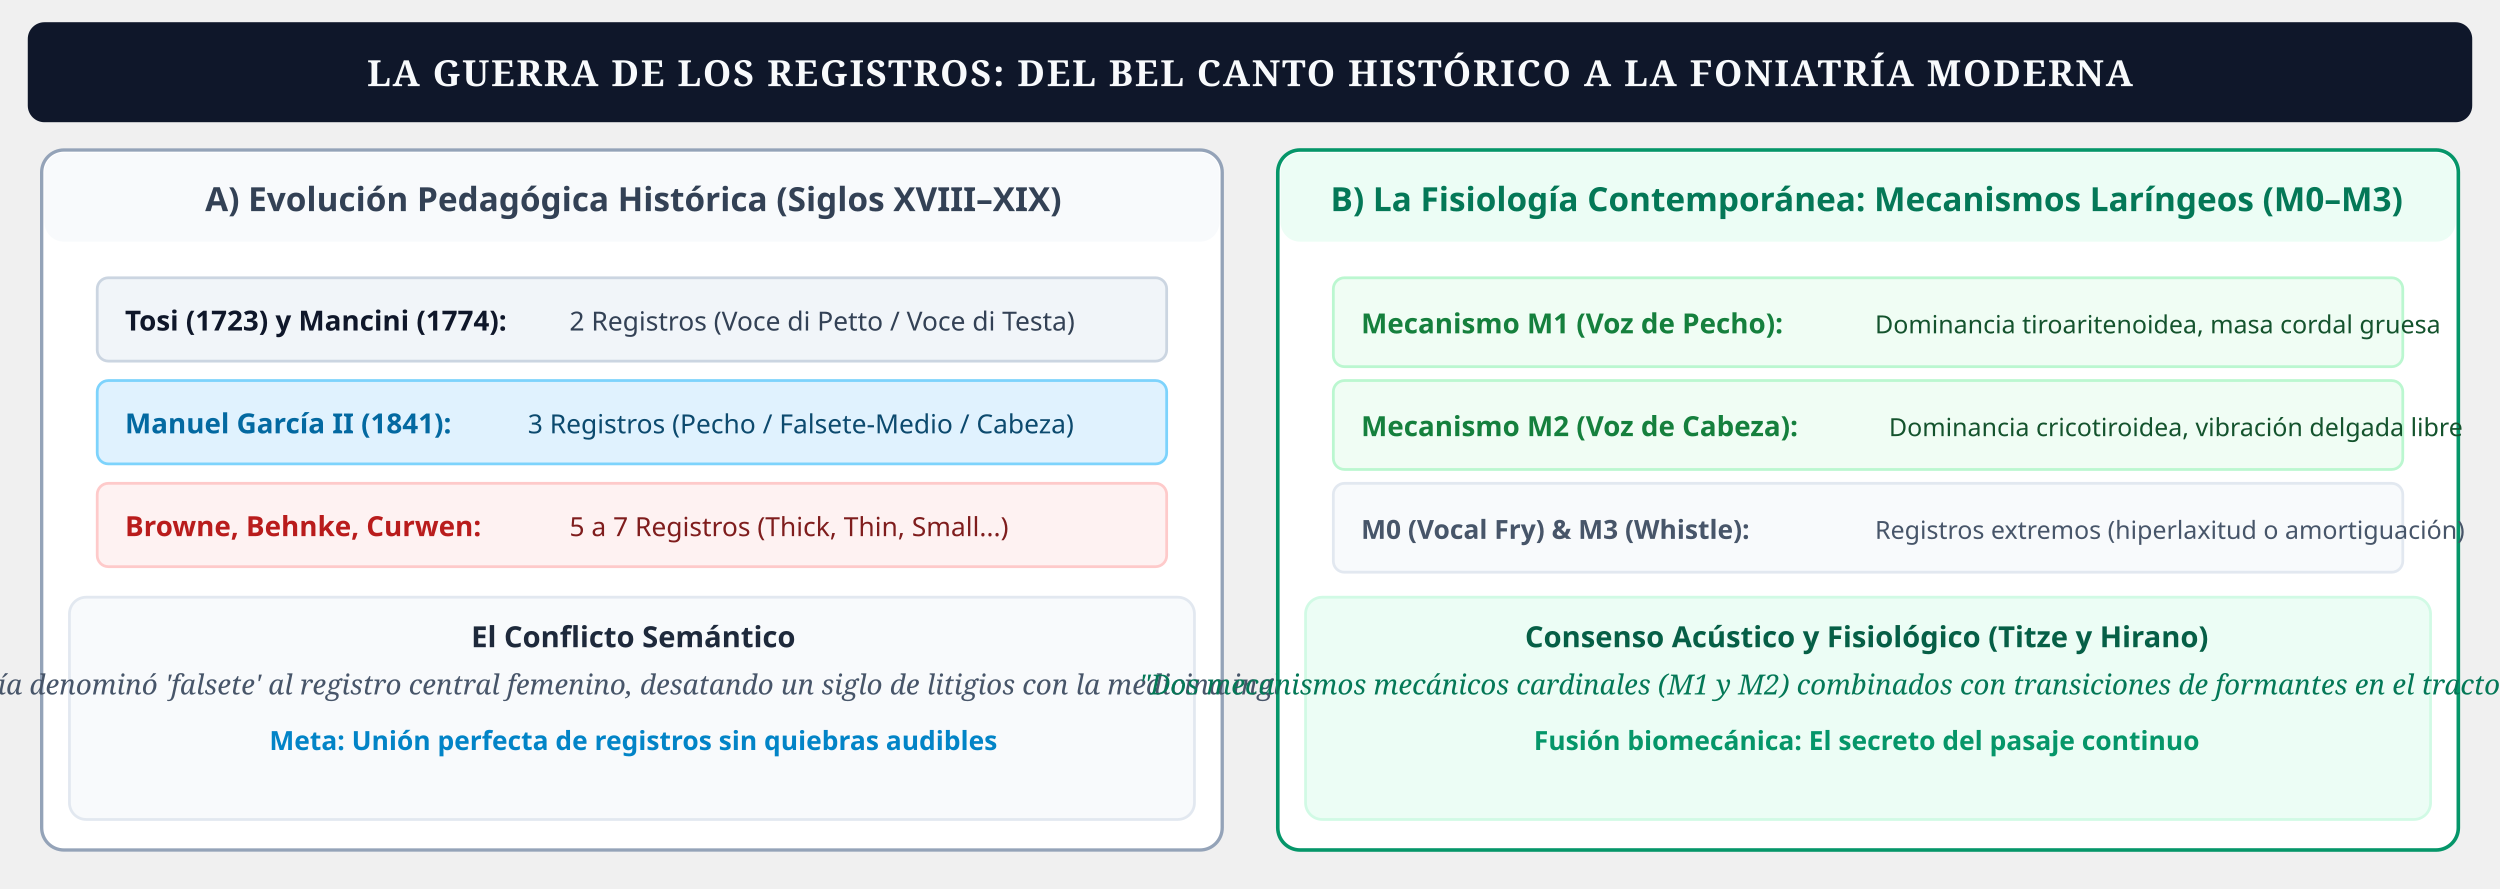
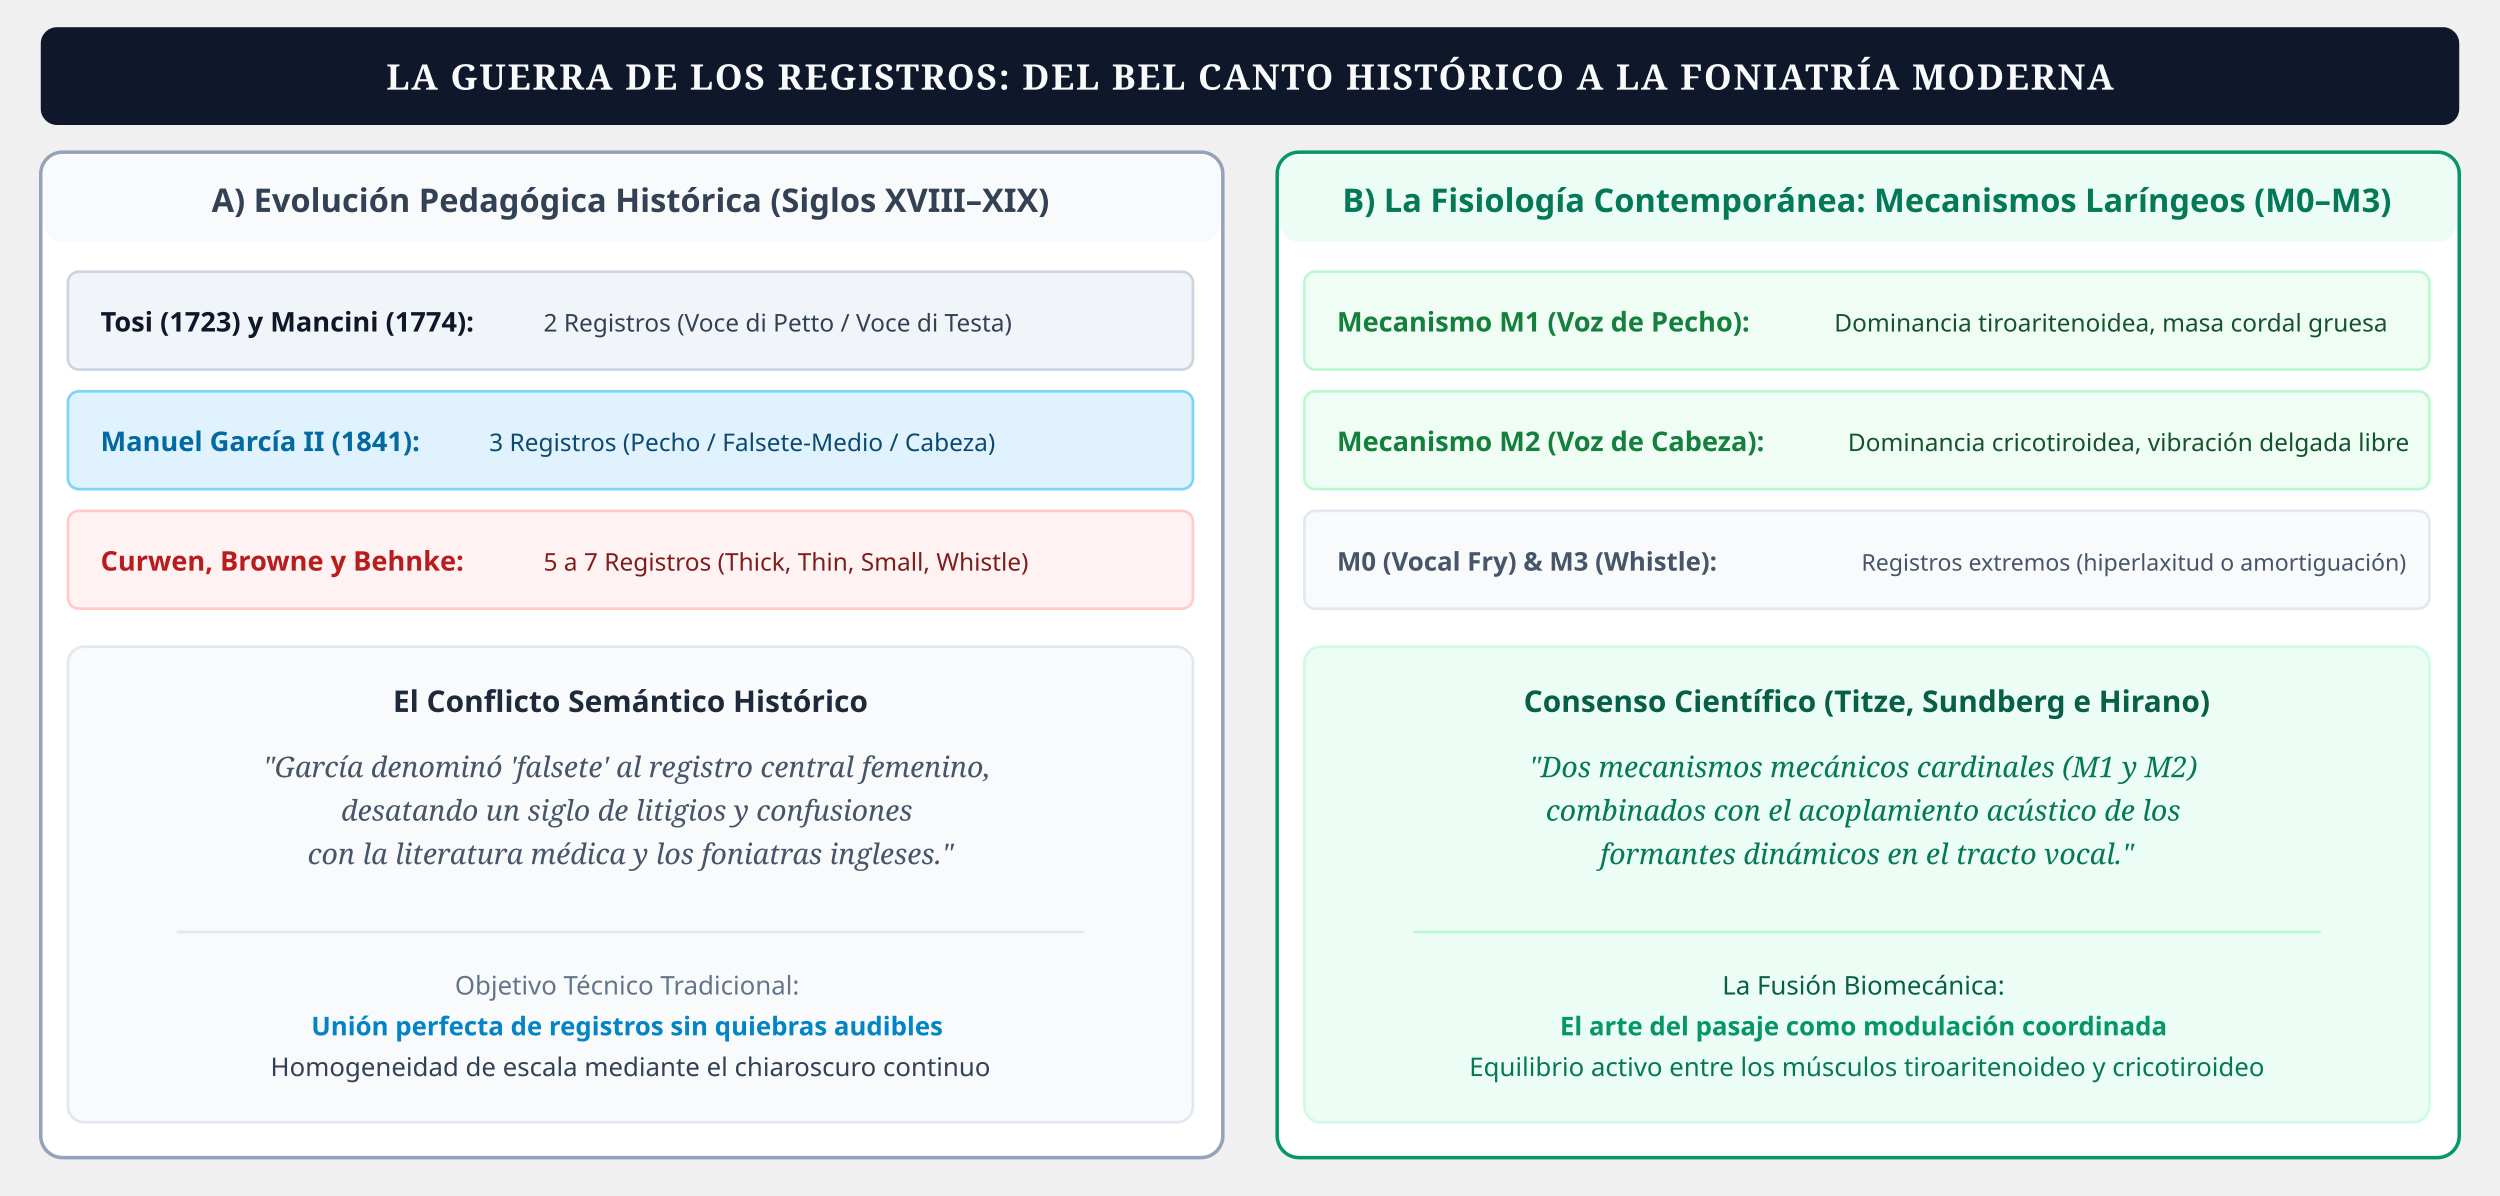
- <svg xmlns="http://www.w3.org/2000/svg" viewBox="0 0 900 320" width="100%" height="auto" style="background:#ffffff; border:1px solid #cbd5e1; border-radius:10px; padding:12px; box-shadow: 0 2px 8px rgba(0,0,0,0.05);">
-   <rect x="10" y="8" width="880" height="36" rx="6" fill="#0f172a" />
-   <text x="450" y="31" text-anchor="middle" font-family="'Cinzel', serif" font-size="13" font-weight="700" fill="#f8fafc" letter-spacing="0.05em">LA GUERRA DE LOS REGISTROS: DEL BEL CANTO HISTÓRICO A LA FONIATRÍA MODERNA</text>
-   <rect x="15" y="54" width="425" height="252" rx="8" fill="#ffffff" stroke="#94a3b8" stroke-width="1.2" />
-   <rect x="16" y="55" width="423" height="32" rx="7" fill="#f8fafc" />
-   <text x="228" y="76" text-anchor="middle" font-family="'Plus Jakarta Sans', sans-serif" font-weight="700" font-size="12" fill="#334155">A) Evolución Pedagógica Histórica (Siglos XVIII–XIX)</text>
-   <g transform="translate(25, 95)">
-     <rect x="10" y="5" width="385" height="30" rx="4" fill="#f1f5f9" stroke="#cbd5e1" />
-     <text x="20" y="24" font-family="'Plus Jakarta Sans', sans-serif" font-size="10" font-weight="700" fill="#0f172a">Tosi (1723) y Mancini (1774):</text>
-     <text x="180" y="24" font-family="'Plus Jakarta Sans', sans-serif" font-size="9.5" fill="#334155">2 Registros (Voce di Petto / Voce di Testa)</text>
-     <rect x="10" y="42" width="385" height="30" rx="4" fill="#e0f2fe" stroke="#7dd3fc" />
-     <text x="20" y="61" font-family="'Plus Jakarta Sans', sans-serif" font-size="10" font-weight="700" fill="#0369a1">Manuel García II (1841):</text>
-     <text x="165" y="61" font-family="'Plus Jakarta Sans', sans-serif" font-size="9.5" fill="#0c4a6e">3 Registros (Pecho / Falsete-Medio / Cabeza)</text>
-     <rect x="10" y="79" width="385" height="30" rx="4" fill="#fef2f2" stroke="#fecaca" />
-     <text x="20" y="98" font-family="'Plus Jakarta Sans', sans-serif" font-size="10" font-weight="700" fill="#b91c1c">Browne, Behnke, Curwen:</text>
-     <text x="180" y="98" font-family="'Plus Jakarta Sans', sans-serif" font-size="9.5" fill="#7f1d1d">5 a 7 Registros (Thick, Thin, Small...)</text>
+ <svg xmlns="http://www.w3.org/2000/svg" viewBox="0 0 920 440" width="100%" height="auto" style="background:#ffffff; border:1px solid #cbd5e1; border-radius:10px; padding:12px; box-shadow: 0 2px 8px rgba(0,0,0,0.05);">
+   <rect x="15" y="10" width="890" height="36" rx="6" fill="#0f172a" />
+   <text x="460" y="33" text-anchor="middle" font-family="'Cinzel', serif" font-size="13" font-weight="700" fill="#f8fafc" letter-spacing="0.05em">LA GUERRA DE LOS REGISTROS: DEL BEL CANTO HISTÓRICO A LA FONIATRÍA MODERNA</text>
+   <rect x="15" y="56" width="435" height="370" rx="8" fill="#ffffff" stroke="#94a3b8" stroke-width="1.3" />
+   <rect x="16" y="57" width="433" height="32" rx="7" fill="#f8fafc" />
+   <text x="232" y="78" text-anchor="middle" font-family="'Plus Jakarta Sans', sans-serif" font-weight="700" font-size="12" fill="#334155">A) Evolución Pedagógica Histórica (Siglos XVIII–XIX)</text>
+   <g transform="translate(25, 100)">
+     <rect x="0" y="0" width="414" height="36" rx="4" fill="#f1f5f9" stroke="#cbd5e1" />
+     <text x="12" y="22" font-family="'Plus Jakarta Sans', sans-serif" font-size="10" font-weight="700" fill="#0f172a">Tosi (1723) y Mancini (1774):</text>
+     <text x="175" y="22" font-family="'Plus Jakarta Sans', sans-serif" font-size="9" fill="#334155">2 Registros (Voce di Petto / Voce di Testa)</text>
+     <rect x="0" y="44" width="414" height="36" rx="4" fill="#e0f2fe" stroke="#7dd3fc" />
+     <text x="12" y="66" font-family="'Plus Jakarta Sans', sans-serif" font-size="10" font-weight="700" fill="#0369a1">Manuel García II (1841):</text>
+     <text x="155" y="66" font-family="'Plus Jakarta Sans', sans-serif" font-size="9" fill="#0c4a6e">3 Registros (Pecho / Falsete-Medio / Cabeza)</text>
+     <rect x="0" y="88" width="414" height="36" rx="4" fill="#fef2f2" stroke="#fecaca" />
+     <text x="12" y="110" font-family="'Plus Jakarta Sans', sans-serif" font-size="10" font-weight="700" fill="#b91c1c">Curwen, Browne y Behnke:</text>
+     <text x="175" y="110" font-family="'Plus Jakarta Sans', sans-serif" font-size="9" fill="#7f1d1d">5 a 7 Registros (Thick, Thin, Small, Whistle)</text>
  </g>
-   <rect x="25" y="215" width="405" height="80" rx="6" fill="#f8fafc" stroke="#e2e8f0" />
-   <text x="228" y="233" text-anchor="middle" font-family="'Plus Jakarta Sans', sans-serif" font-size="10.5" font-weight="700" fill="#1e293b">El Conflicto Semántico</text>
-   <text x="228" y="250" text-anchor="middle" font-family="'Newsreader', serif" font-style="italic" font-size="10" fill="#475569">"García denominó 'falsete' al registro central femenino, desatando un siglo de litigios con la medicina inglesa."</text>
-   <text x="228" y="270" text-anchor="middle" font-family="'Plus Jakarta Sans', sans-serif" font-size="9.5" font-weight="600" fill="#0284c7">Meta: Unión perfecta de registros sin quiebras audibles</text>
-   <rect x="460" y="54" width="425" height="252" rx="8" fill="#ffffff" stroke="#059669" stroke-width="1.3" />
-   <rect x="461" y="55" width="423" height="32" rx="7" fill="#ecfdf5" />
-   <text x="672" y="76" text-anchor="middle" font-family="'Plus Jakarta Sans', sans-serif" font-weight="700" font-size="12" fill="#047857">B) La Fisiología Contemporánea: Mecanismos Laríngeos (M0–M3)</text>
-   <g transform="translate(470, 95)">
-     <rect x="10" y="5" width="385" height="32" rx="4" fill="#f0fdf4" stroke="#bbf7d0" />
-     <text x="20" y="25" font-family="'Plus Jakarta Sans', sans-serif" font-size="10" font-weight="700" fill="#15803d">Mecanismo M1 (Voz de Pecho):</text>
-     <text x="205" y="25" font-family="'Plus Jakarta Sans', sans-serif" font-size="9" fill="#14532d">Dominancia tiroaritenoidea, masa cordal gruesa</text>
-     <rect x="10" y="42" width="385" height="32" rx="4" fill="#f0fdf4" stroke="#bbf7d0" />
-     <text x="20" y="62" font-family="'Plus Jakarta Sans', sans-serif" font-size="10" font-weight="700" fill="#15803d">Mecanismo M2 (Voz de Cabeza):</text>
-     <text x="210" y="62" font-family="'Plus Jakarta Sans', sans-serif" font-size="9" fill="#14532d">Dominancia cricotiroidea, vibración delgada libre</text>
-     <rect x="10" y="79" width="385" height="32" rx="4" fill="#f8fafc" stroke="#e2e8f0" />
-     <text x="20" y="99" font-family="'Plus Jakarta Sans', sans-serif" font-size="9.5" font-weight="700" fill="#475569">M0 (Vocal Fry) &amp; M3 (Whistle):</text>
-     <text x="205" y="99" font-family="'Plus Jakarta Sans', sans-serif" font-size="9" fill="#475569">Registros extremos (hiperlaxitud o amortiguación)</text>
+   <g transform="translate(25, 238)">
+     <rect x="0" y="0" width="414" height="175" rx="6" fill="#f8fafc" stroke="#e2e8f0" />
+     <text x="207" y="24" text-anchor="middle" font-family="'Plus Jakarta Sans', sans-serif" font-size="11" font-weight="700" fill="#1e293b">El Conflicto Semántico Histórico</text>
+     <text x="207" y="48" text-anchor="middle" font-family="'Newsreader', serif" font-style="italic" font-size="10.5" fill="#475569">
+       <tspan x="207" dy="0">"García denominó 'falsete' al registro central femenino,</tspan>
+       <tspan x="207" dy="16">desatando un siglo de litigios y confusiones</tspan>
+       <tspan x="207" dy="16">con la literatura médica y los foniatras ingleses."</tspan>
+     </text>
+     <line x1="40" y1="105" x2="374" y2="105" stroke="#e2e8f0" stroke-width="1" />
+     <text x="207" y="128" text-anchor="middle" font-family="'Plus Jakarta Sans', sans-serif" font-size="9.5" fill="#64748b">
+       <tspan x="207" dy="0">Objetivo Técnico Tradicional:</tspan>
+       <tspan x="207" dy="15" font-weight="700" fill="#0284c7">Unión perfecta de registros sin quiebras audibles</tspan>
+       <tspan x="207" dy="15" font-weight="500" fill="#334155">Homogeneidad de escala mediante el chiaroscuro continuo</tspan>
+     </text>
  </g>
-   <rect x="470" y="215" width="405" height="80" rx="6" fill="#ecfdf5" stroke="#d1fae5" />
-   <text x="672" y="233" text-anchor="middle" font-family="'Plus Jakarta Sans', sans-serif" font-size="10.5" font-weight="700" fill="#065f46">Consenso Acústico y Fisiológico (Titze y Hirano)</text>
-   <text x="672" y="250" text-anchor="middle" font-family="'Newsreader', serif" font-style="italic" font-size="10" fill="#047857">"Dos mecanismos mecánicos cardinales (M1 y M2) combinados con transiciones de formantes en el tracto vocal."</text>
-   <text x="672" y="270" text-anchor="middle" font-family="'Plus Jakarta Sans', sans-serif" font-size="9.5" font-weight="600" fill="#059669">Fusión biomecánica: El secreto del pasaje continuo</text>
+   <rect x="470" y="56" width="435" height="370" rx="8" fill="#ffffff" stroke="#059669" stroke-width="1.3" />
+   <rect x="471" y="57" width="433" height="32" rx="7" fill="#ecfdf5" />
+   <text x="687" y="78" text-anchor="middle" font-family="'Plus Jakarta Sans', sans-serif" font-weight="700" font-size="12" fill="#047857">B) La Fisiología Contemporánea: Mecanismos Laríngeos (M0–M3)</text>
+   <g transform="translate(480, 100)">
+     <rect x="0" y="0" width="414" height="36" rx="4" fill="#f0fdf4" stroke="#bbf7d0" />
+     <text x="12" y="22" font-family="'Plus Jakarta Sans', sans-serif" font-size="10" font-weight="700" fill="#15803d">Mecanismo M1 (Voz de Pecho):</text>
+     <text x="195" y="22" font-family="'Plus Jakarta Sans', sans-serif" font-size="9" fill="#14532d">Dominancia tiroaritenoidea, masa cordal gruesa</text>
+     <rect x="0" y="44" width="414" height="36" rx="4" fill="#f0fdf4" stroke="#bbf7d0" />
+     <text x="12" y="66" font-family="'Plus Jakarta Sans', sans-serif" font-size="10" font-weight="700" fill="#15803d">Mecanismo M2 (Voz de Cabeza):</text>
+     <text x="200" y="66" font-family="'Plus Jakarta Sans', sans-serif" font-size="9" fill="#14532d">Dominancia cricotiroidea, vibración delgada libre</text>
+     <rect x="0" y="88" width="414" height="36" rx="4" fill="#f8fafc" stroke="#e2e8f0" />
+     <text x="12" y="110" font-family="'Plus Jakarta Sans', sans-serif" font-size="9.5" font-weight="700" fill="#475569">M0 (Vocal Fry) &amp; M3 (Whistle):</text>
+     <text x="205" y="110" font-family="'Plus Jakarta Sans', sans-serif" font-size="8.5" fill="#475569">Registros extremos (hiperlaxitud o amortiguación)</text>
+   </g>
+   <g transform="translate(480, 238)">
+     <rect x="0" y="0" width="414" height="175" rx="6" fill="#ecfdf5" stroke="#d1fae5" />
+     <text x="207" y="24" text-anchor="middle" font-family="'Plus Jakarta Sans', sans-serif" font-size="11" font-weight="700" fill="#065f46">Consenso Científico (Titze, Sundberg e Hirano)</text>
+     <text x="207" y="48" text-anchor="middle" font-family="'Newsreader', serif" font-style="italic" font-size="10.5" fill="#047857">
+       <tspan x="207" dy="0">"Dos mecanismos mecánicos cardinales (M1 y M2)</tspan>
+       <tspan x="207" dy="16">combinados con el acoplamiento acústico de los</tspan>
+       <tspan x="207" dy="16">formantes dinámicos en el tracto vocal."</tspan>
+     </text>
+     <line x1="40" y1="105" x2="374" y2="105" stroke="#bbf7d0" stroke-width="1" />
+     <text x="207" y="128" text-anchor="middle" font-family="'Plus Jakarta Sans', sans-serif" font-size="9.5" fill="#065f46">
+       <tspan x="207" dy="0">La Fusión Biomecánica:</tspan>
+       <tspan x="207" dy="15" font-weight="700" fill="#059669">El arte del pasaje como modulación coordinada</tspan>
+       <tspan x="207" dy="15" font-weight="500" fill="#047857">Equilibrio activo entre los músculos tiroaritenoideo y cricotiroideo</tspan>
+     </text>
+   </g>
</svg>
